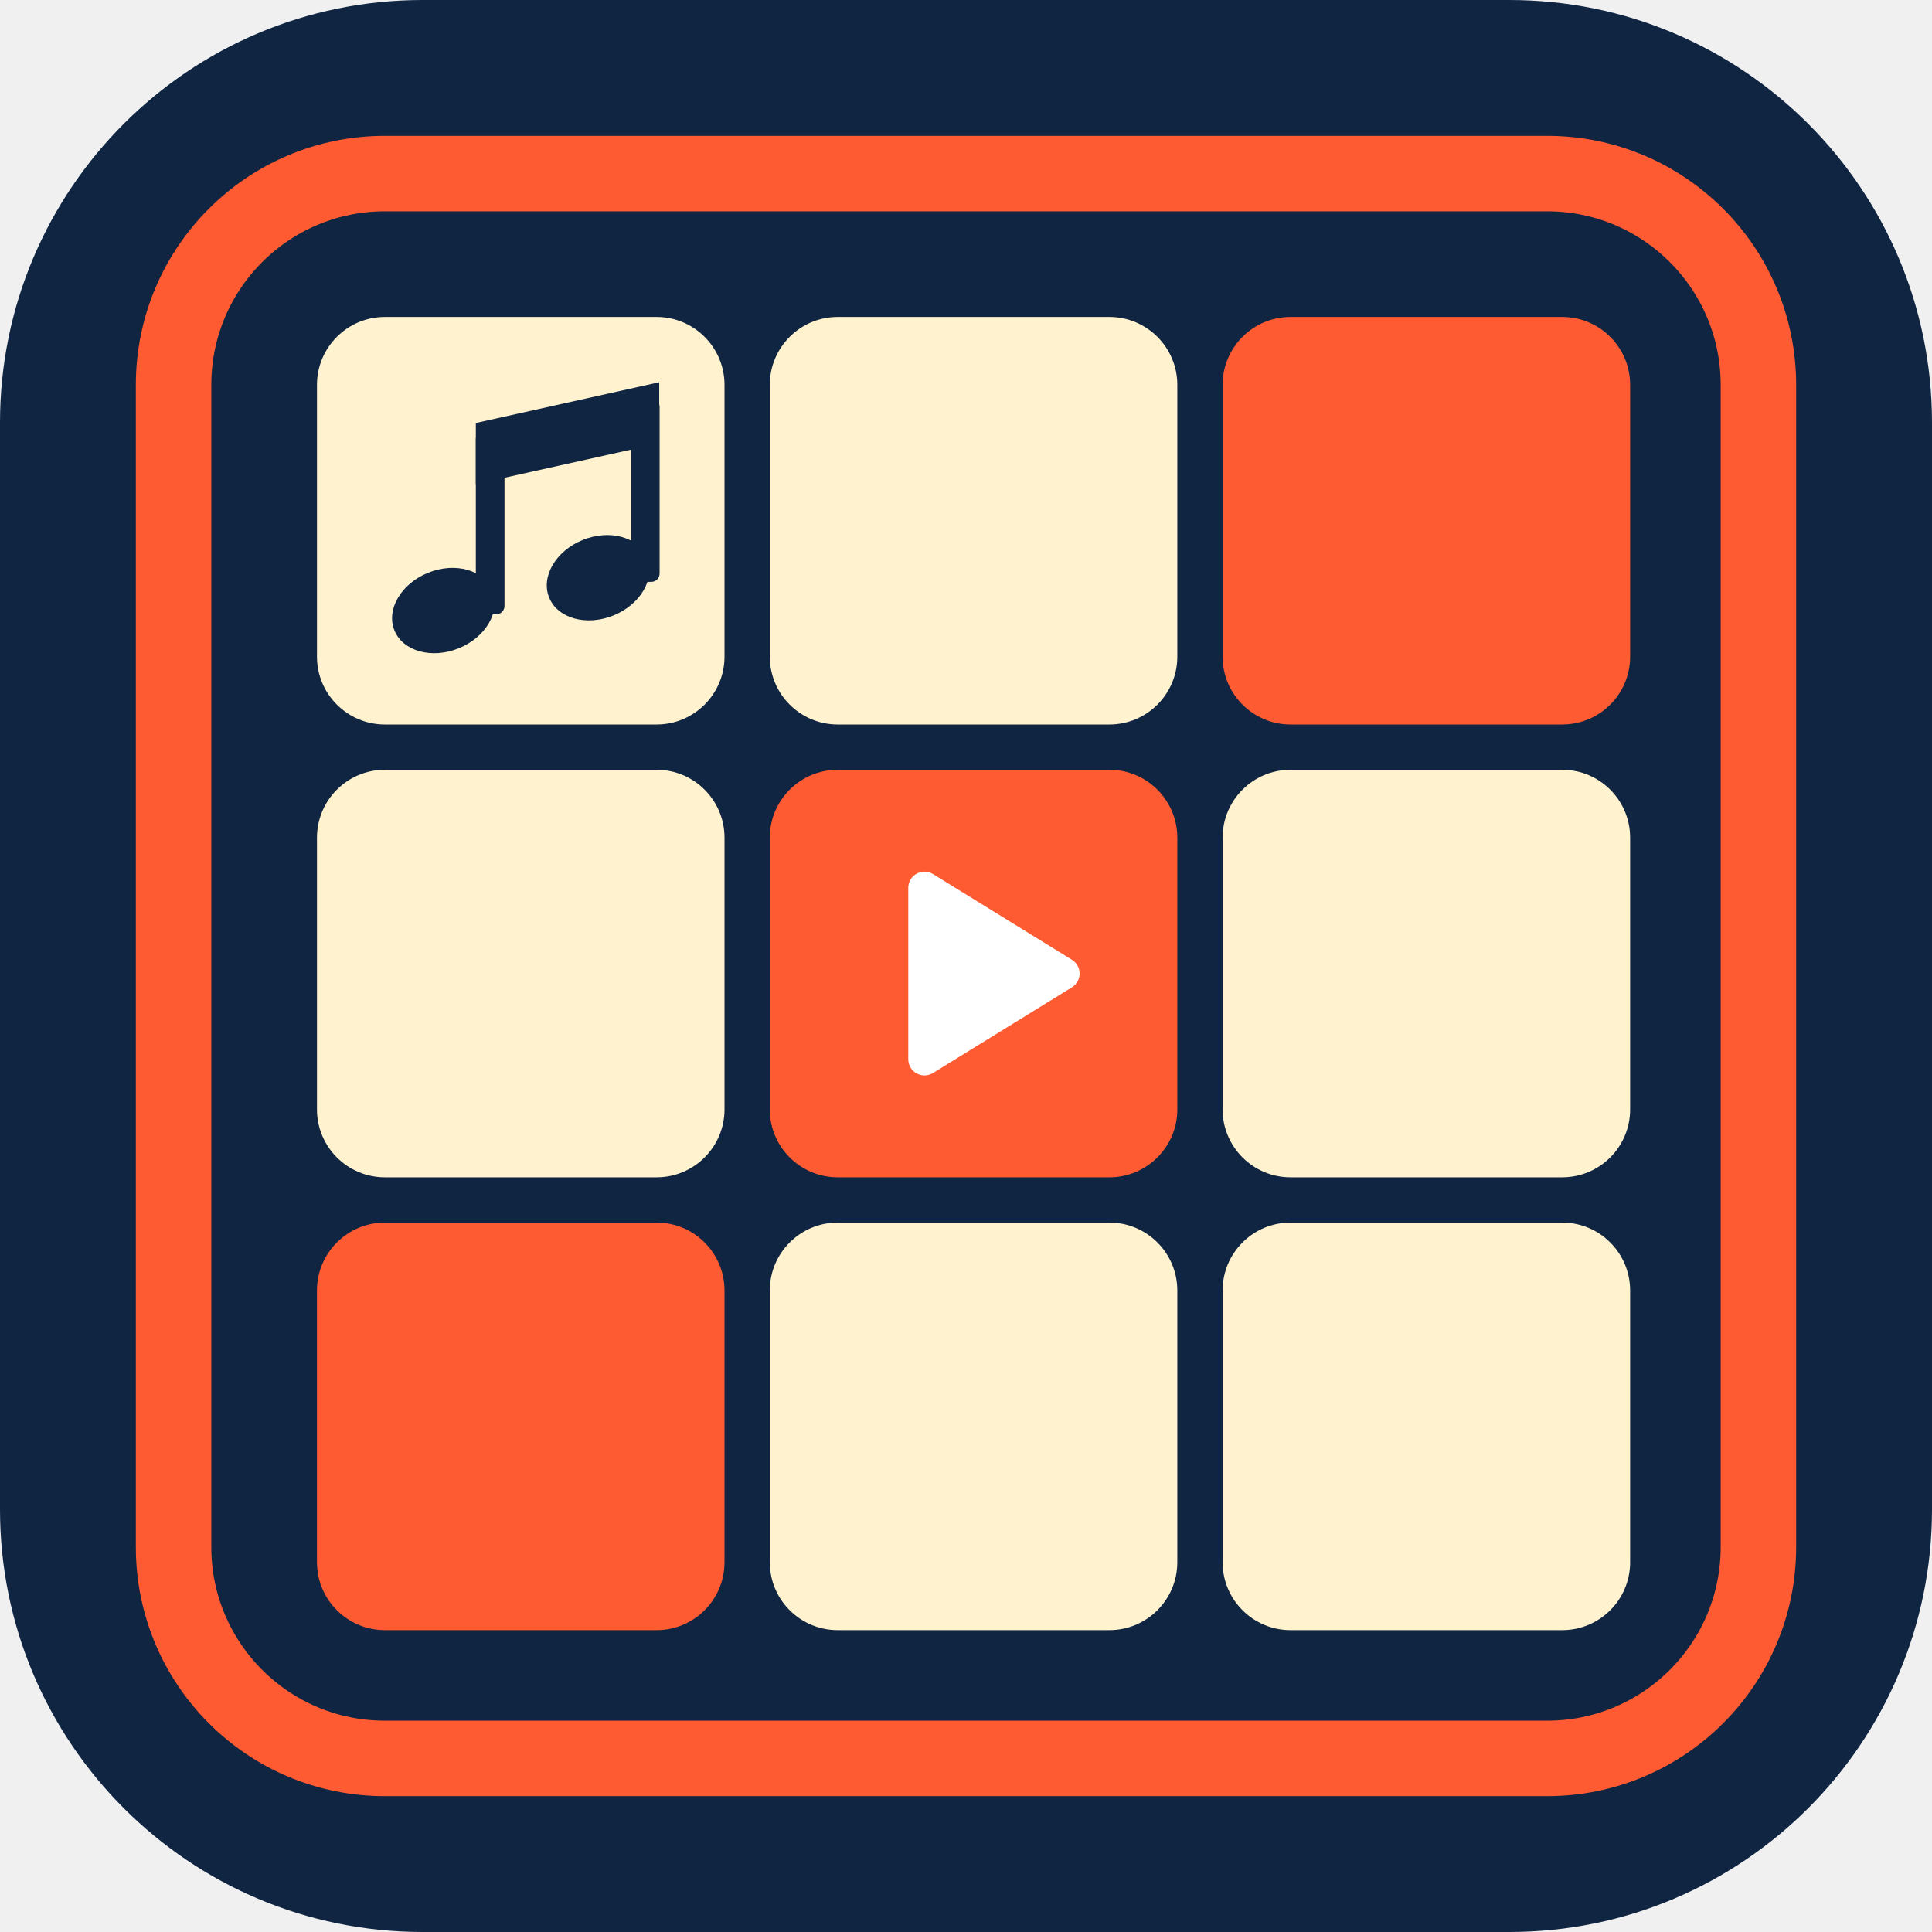
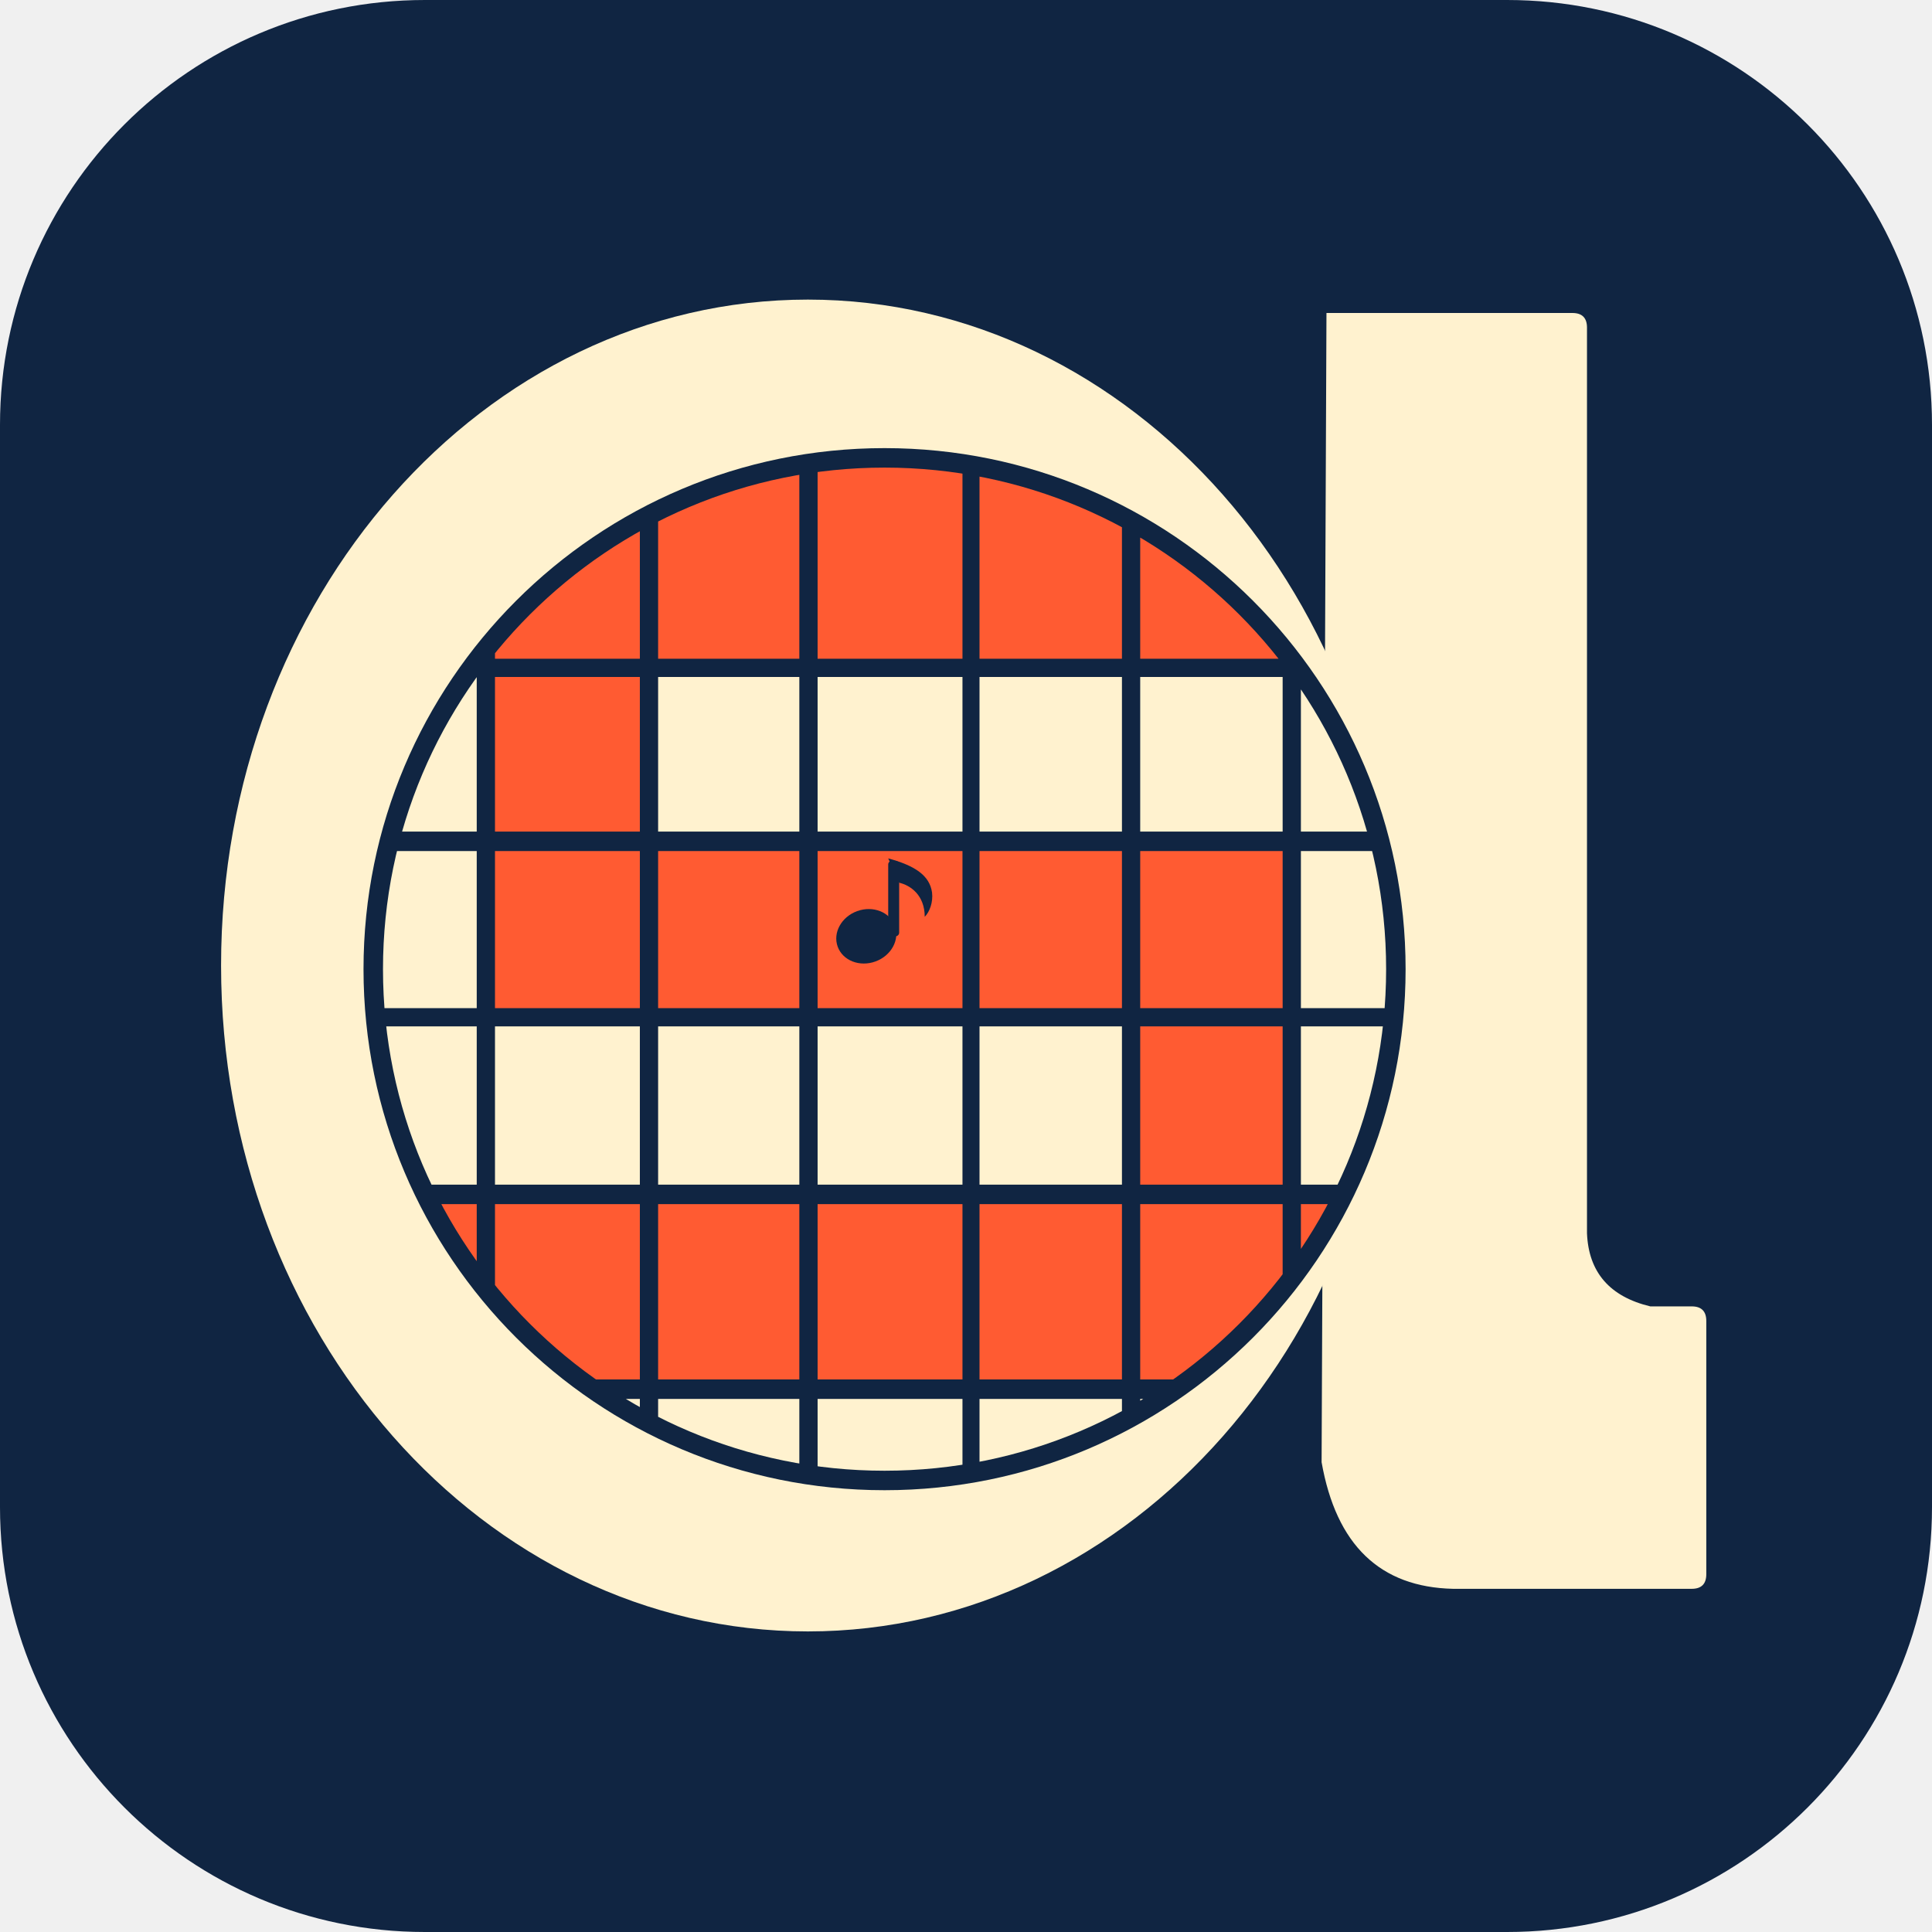
- <svg xmlns="http://www.w3.org/2000/svg" viewBox="0 0 512 512">
-   <rect width="512" height="512" rx="112" fill="#102542" />
-   <rect x="46" y="46" width="420" height="420" rx="56" fill="none" stroke="#FF5B32" stroke-width="20" />
-   <rect x="84" y="84" width="108" height="108" rx="18" fill="#FFF2CF" />
-   <g fill="#102542">
-     <ellipse cx="117.5" cy="161.8" rx="14.0" ry="10.8" transform="rotate(-22 117.5 161.8)" />
-     <ellipse cx="158.5" cy="153.1" rx="14.0" ry="10.8" transform="rotate(-22 158.5 153.1)" />
-     <rect x="126.1" y="114.2" width="7.6" height="48.6" rx="2.2" />
-     <rect x="167.2" y="105.6" width="7.6" height="48.6" rx="2.2" />
-     <path d="M126.1 112.1 L174.7 101.3 L174.7 117.5 L126.1 128.3 Z" />
+ <svg xmlns="http://www.w3.org/2000/svg" viewBox="0 0 1587 1587">
+   <rect width="1587" height="1587" rx="349" fill="#102542" />
+   <g transform="translate(163.6 191.1)">
+     <defs>
+       <clipPath id="ai">
+         <circle cx="563" cy="605" r="412" />
+       </clipPath>
+     </defs>
+     <ellipse cx="500" cy="602" rx="482" ry="547" fill="#FFF2CF" />
+     <path d="M 926 66 H 1128 Q 1140 66 1140 78 V 822 Q 1142 870 1192 882 H 1226 Q 1238 882 1238 894 V 1102 Q 1238 1114 1226 1114 H 1030 Q 940 1112 922 1010 Z" fill="#FFF2CF" />
+     <circle cx="563" cy="605" r="428" fill="#102542" />
+     <g clip-path="url(#ai)">
+       <rect x="110" y="150" width="118" height="200" fill="#FF5B32" />
+       <rect x="243" y="150" width="119" height="200" fill="#FF5B32" />
+       <rect x="377" y="150" width="116" height="200" fill="#FF5B32" />
+       <rect x="508" y="150" width="119" height="200" fill="#FF5B32" />
+       <rect x="641" y="150" width="117" height="200" fill="#FF5B32" />
+       <rect x="773" y="150" width="117" height="200" fill="#FF5B32" />
+       <rect x="905" y="150" width="115" height="200" fill="#FF5B32" />
+       <rect x="110" y="365" width="118" height="127" fill="#FFF2CF" />
+       <rect x="243" y="365" width="119" height="127" fill="#FF5B32" />
+       <rect x="377" y="365" width="116" height="127" fill="#FFF2CF" />
+       <rect x="508" y="365" width="119" height="127" fill="#FFF2CF" />
+       <rect x="641" y="365" width="117" height="127" fill="#FFF2CF" />
+       <rect x="773" y="365" width="117" height="127" fill="#FFF2CF" />
+       <rect x="905" y="365" width="115" height="127" fill="#FFF2CF" />
+       <rect x="110" y="508" width="118" height="129" fill="#FFF2CF" />
+       <rect x="243" y="508" width="119" height="129" fill="#FF5B32" />
+       <rect x="377" y="508" width="116" height="129" fill="#FF5B32" />
+       <rect x="508" y="508" width="119" height="129" fill="#FF5B32" />
+       <rect x="641" y="508" width="117" height="129" fill="#FF5B32" />
+       <rect x="773" y="508" width="117" height="129" fill="#FF5B32" />
+       <rect x="905" y="508" width="115" height="129" fill="#FFF2CF" />
+       <rect x="110" y="652" width="118" height="130" fill="#FFF2CF" />
+       <rect x="243" y="652" width="119" height="130" fill="#FFF2CF" />
+       <rect x="377" y="652" width="116" height="130" fill="#FFF2CF" />
+       <rect x="508" y="652" width="119" height="130" fill="#FFF2CF" />
+       <rect x="641" y="652" width="117" height="130" fill="#FFF2CF" />
+       <rect x="773" y="652" width="117" height="130" fill="#FF5B32" />
+       <rect x="905" y="652" width="115" height="130" fill="#FFF2CF" />
+       <rect x="110" y="798" width="118" height="144" fill="#FF5B32" />
+       <rect x="243" y="798" width="119" height="144" fill="#FF5B32" />
+       <rect x="377" y="798" width="116" height="144" fill="#FF5B32" />
+       <rect x="508" y="798" width="119" height="144" fill="#FF5B32" />
+       <rect x="641" y="798" width="117" height="144" fill="#FF5B32" />
+       <rect x="773" y="798" width="117" height="144" fill="#FF5B32" />
+       <rect x="905" y="798" width="115" height="144" fill="#FF5B32" />
+       <rect x="110" y="958" width="118" height="142" fill="#FFF2CF" />
+       <rect x="243" y="958" width="119" height="142" fill="#FFF2CF" />
+       <rect x="377" y="958" width="116" height="142" fill="#FFF2CF" />
+       <rect x="508" y="958" width="119" height="142" fill="#FFF2CF" />
+       <rect x="641" y="958" width="117" height="142" fill="#FFF2CF" />
+       <rect x="773" y="958" width="117" height="142" fill="#FFF2CF" />
+       <rect x="905" y="958" width="115" height="142" fill="#FFF2CF" />
+     </g>
+     <g fill="#102542">
+       <g transform="translate(548 578)">
+         <ellipse cx="0" cy="0" rx="25" ry="22" transform="rotate(-20)" />
+         <rect x="18" y="-62" width="9" height="62" rx="3" />
+         <path d="M18 -64 C 40 -58 52 -50 54 -36 C 55 -28 52 -20 48 -16 C 48 -34 36 -42 27 -44 Z" />
+       </g>
+     </g>
  </g>
-   <rect x="204" y="84" width="108" height="108" rx="18" fill="#FFF2CF" />
-   <rect x="324" y="84" width="108" height="108" rx="18" fill="#FF5B32" />
-   <rect x="84" y="204" width="108" height="108" rx="18" fill="#FFF2CF" />
-   <rect x="204" y="204" width="108" height="108" rx="18" fill="#FF5B32" />
-   <path d="M245.0 235.3 L245.0 280.7 L281.8 258.0 Z" fill="#FFFFFF" stroke="#FFFFFF" stroke-width="8.6" stroke-linejoin="round" />
-   <rect x="324" y="204" width="108" height="108" rx="18" fill="#FFF2CF" />
-   <rect x="84" y="324" width="108" height="108" rx="18" fill="#FF5B32" />
-   <rect x="204" y="324" width="108" height="108" rx="18" fill="#FFF2CF" />
-   <rect x="324" y="324" width="108" height="108" rx="18" fill="#FFF2CF" />
</svg>
